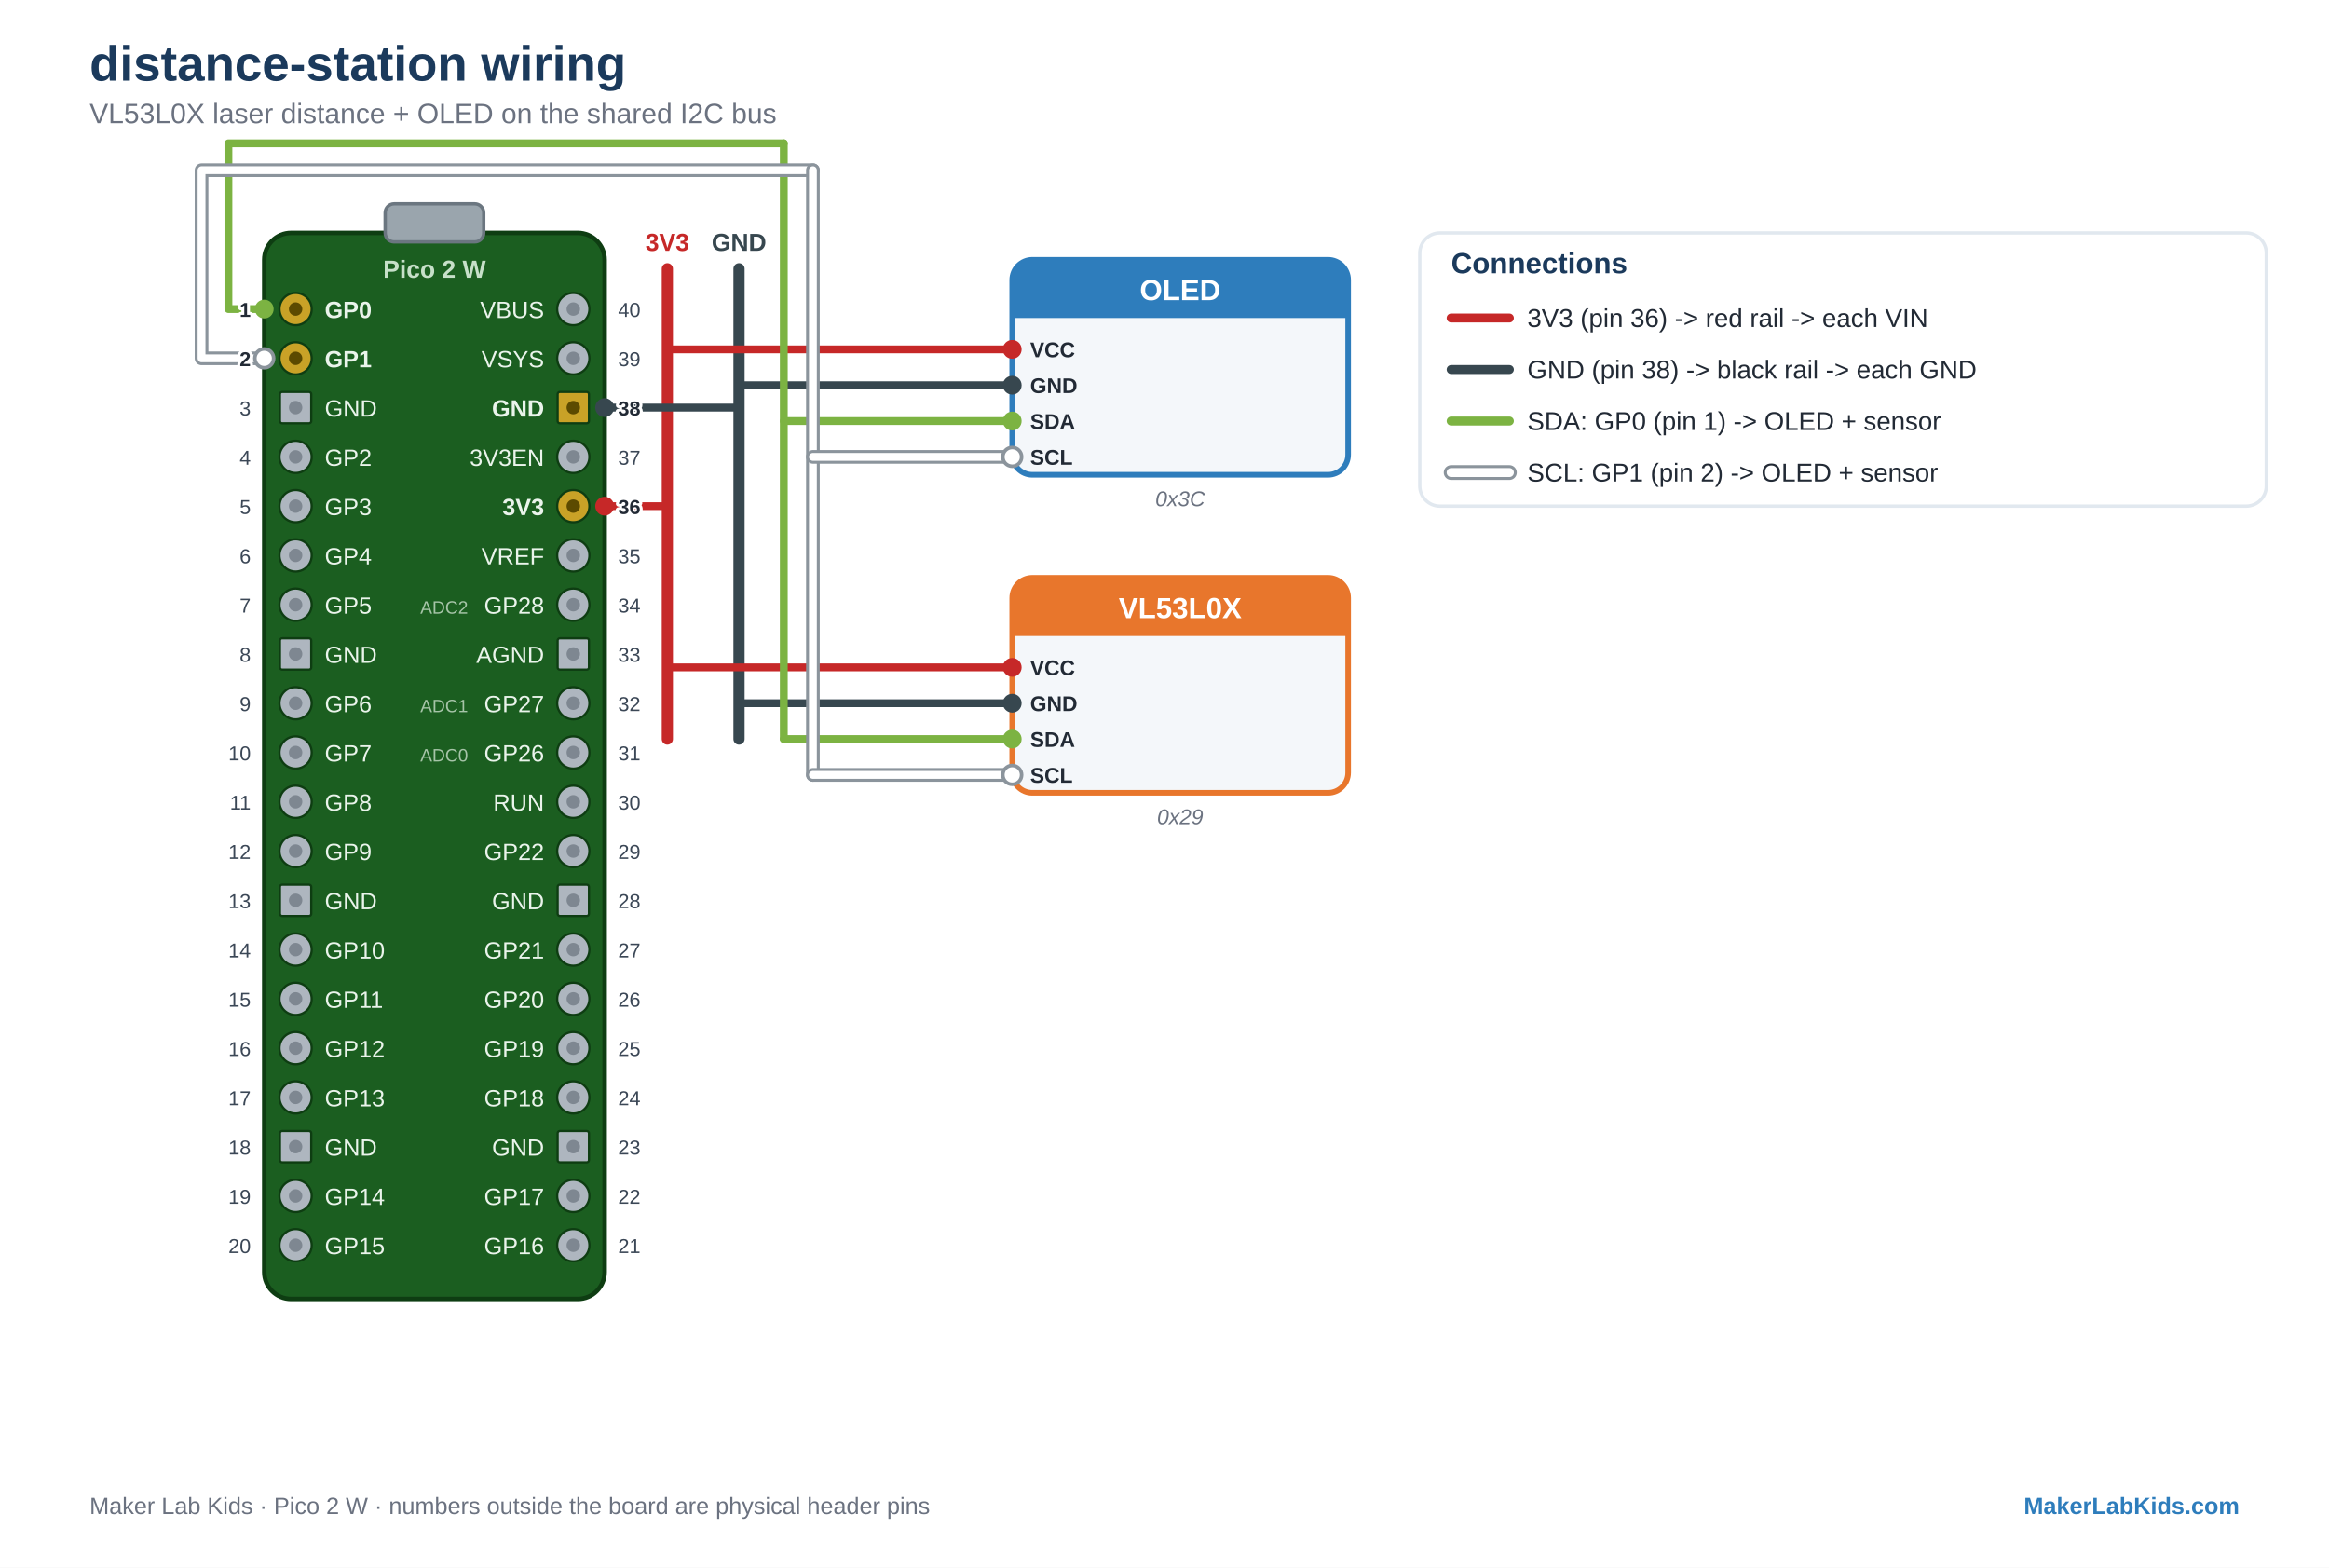
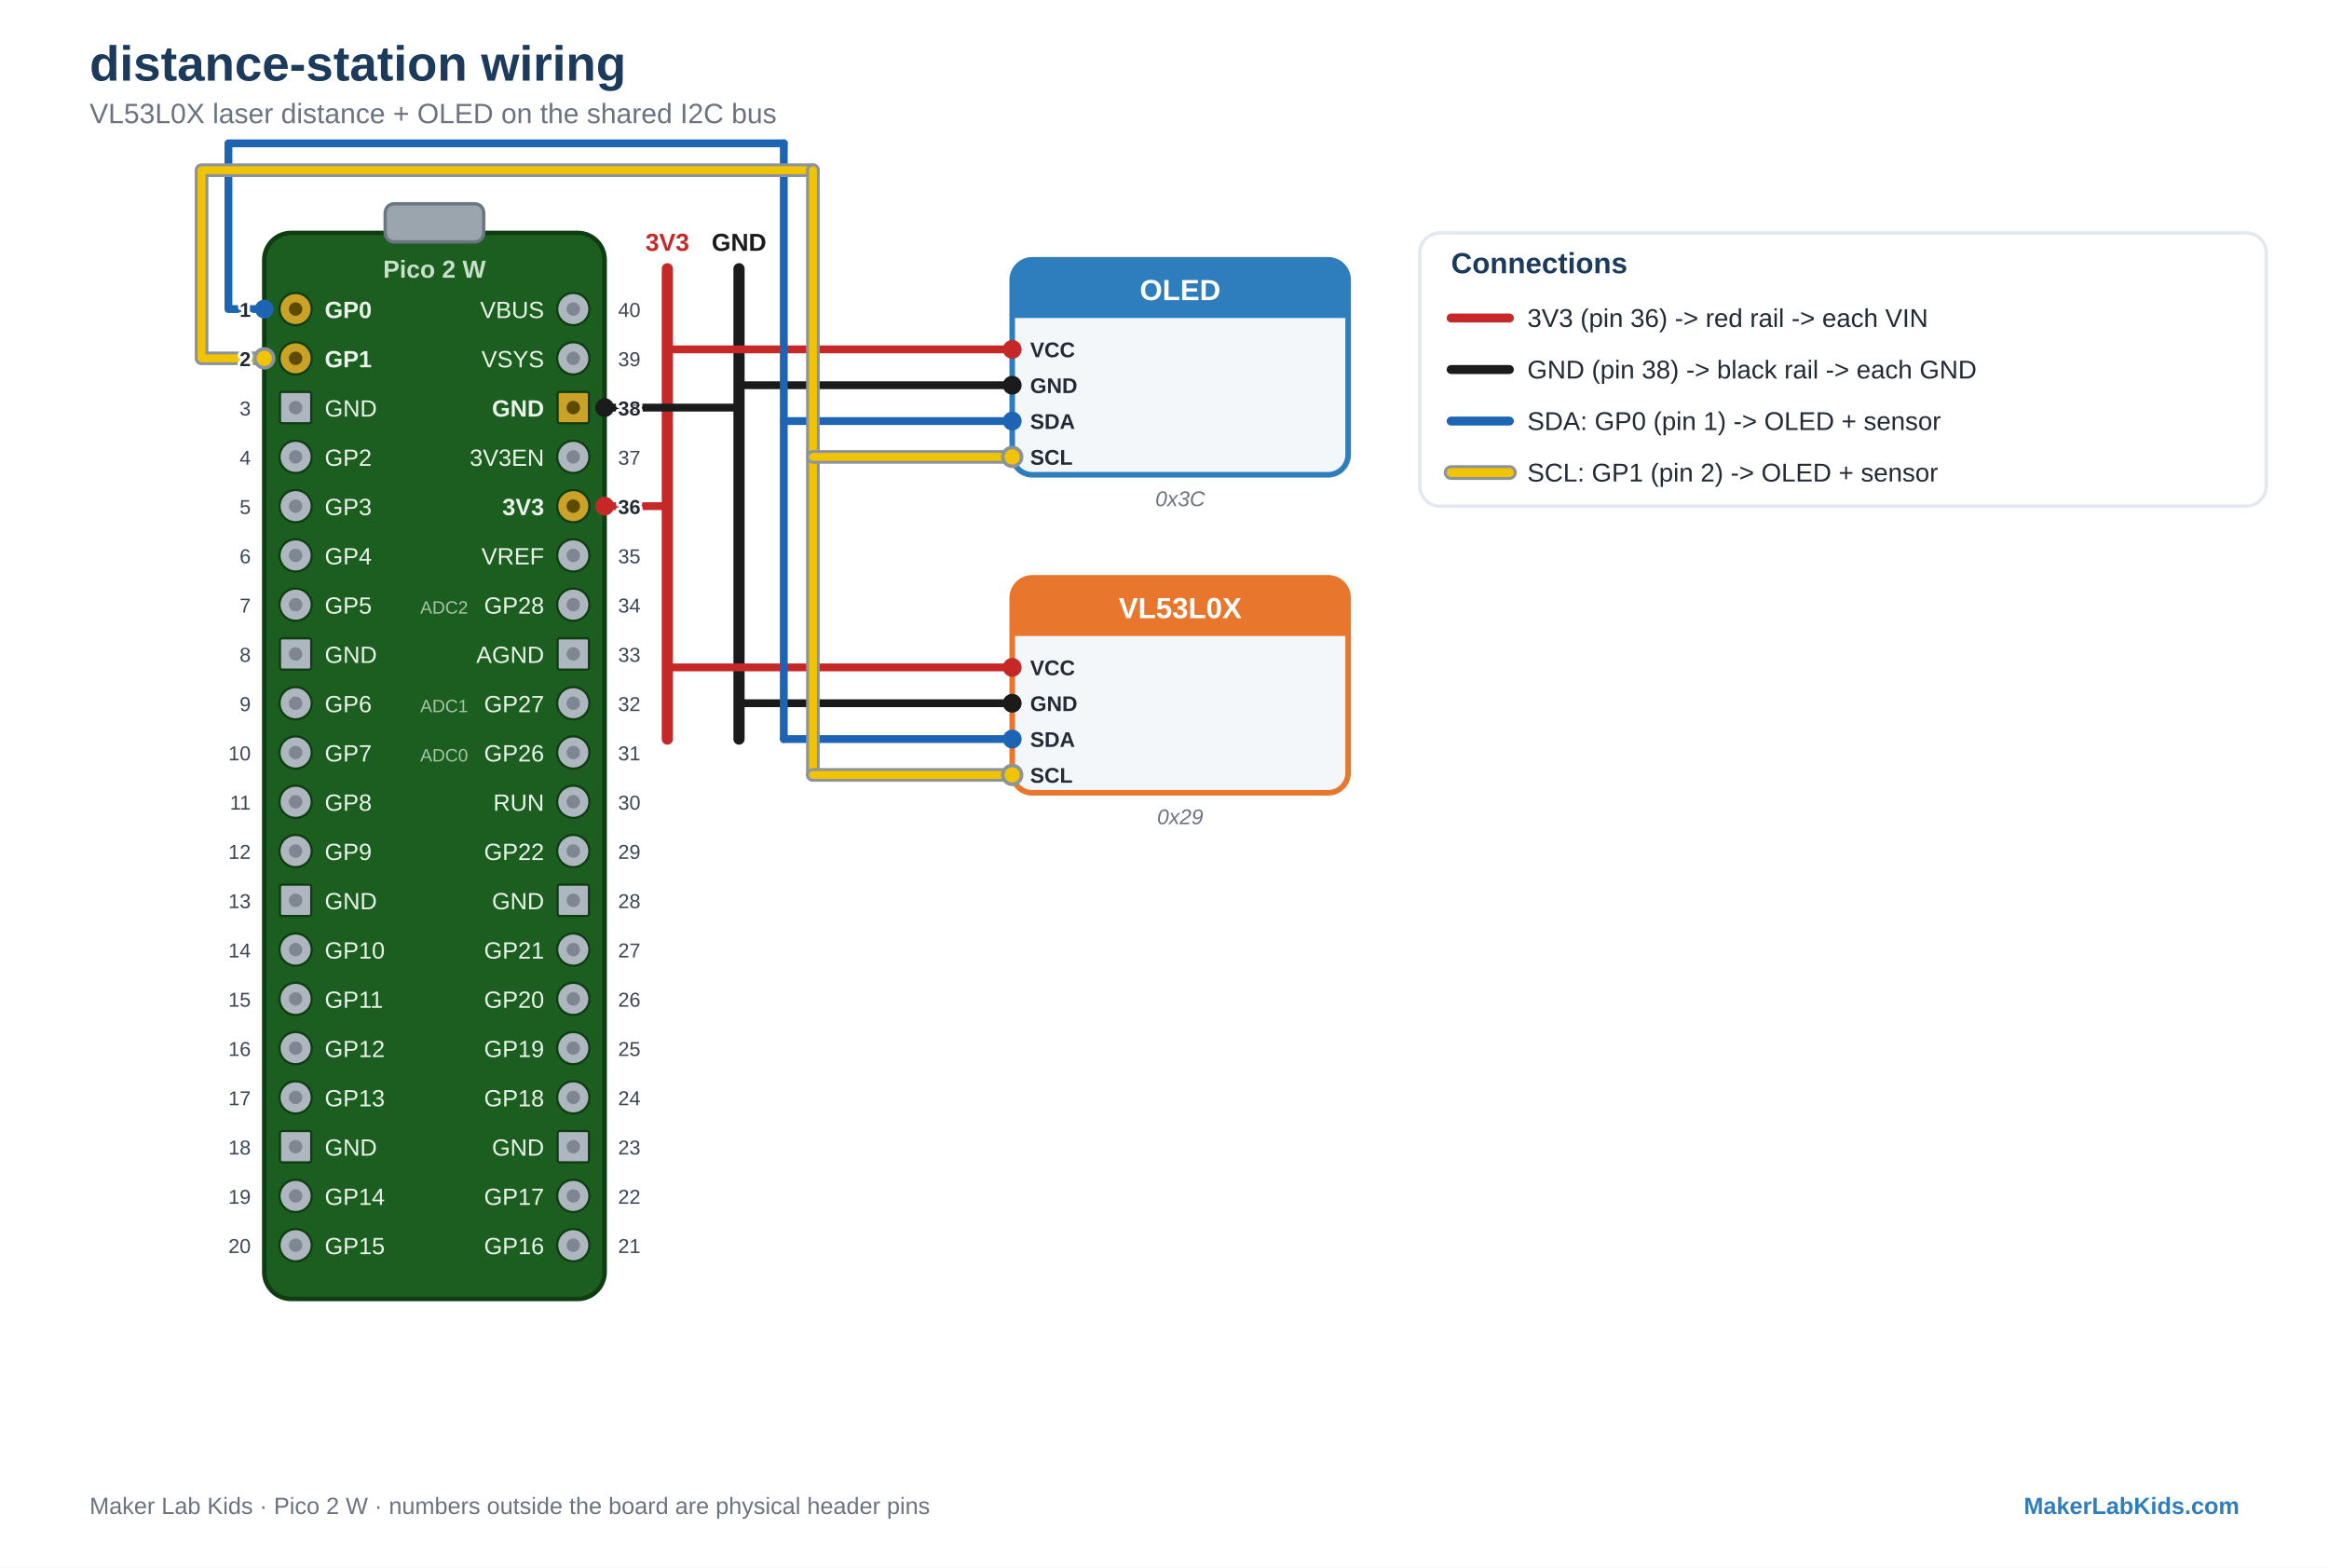
<svg xmlns="http://www.w3.org/2000/svg" viewBox="0 0 1040 700" font-family="Arial, Helvetica, sans-serif">
  <rect width="1040" height="700" fill="#FFFFFF" />
  <text x="40" y="36" font-family="Arial, Helvetica, sans-serif" font-size="22" fill="#1B3A5C" text-anchor="start" font-weight="bold">distance-station wiring</text>
  <text x="40" y="55" font-family="Arial, Helvetica, sans-serif" font-size="12.5" fill="#6B7280" text-anchor="start">VL53L0X laser distance + OLED on the shared I2C bus</text>
  <rect x="118" y="104" width="152" height="476" rx="12" fill="#1B5E20" stroke="#0E3D12" stroke-width="2" />
  <rect x="172" y="91" width="44" height="17" rx="4" fill="#9AA5AD" stroke="#6B7680" stroke-width="1.5" />
  <text x="194" y="124" font-family="Arial, Helvetica, sans-serif" font-size="11" fill="#C7E0C9" text-anchor="middle" font-weight="bold">Pico 2 W</text>
  <circle cx="132" cy="138" r="7.2" fill="#C9A227" stroke="#0E3D12" stroke-width="1" />
  <circle cx="132" cy="138" r="3" fill="#5C4A00" />
  <text x="145" y="142" font-family="Arial, Helvetica, sans-serif" font-size="10.5" fill="#EAF4EB" text-anchor="start" font-weight="bold">GP0</text>
  <circle cx="132" cy="160" r="7.2" fill="#C9A227" stroke="#0E3D12" stroke-width="1" />
  <circle cx="132" cy="160" r="3" fill="#5C4A00" />
  <text x="145" y="164" font-family="Arial, Helvetica, sans-serif" font-size="10.5" fill="#EAF4EB" text-anchor="start" font-weight="bold">GP1</text>
  <rect x="125" y="175" width="14" height="14" rx="1" fill="#AEB6BF" stroke="#0E3D12" stroke-width="1" />
  <circle cx="132" cy="182" r="3" fill="#7E8791" />
  <text x="145" y="186" font-family="Arial, Helvetica, sans-serif" font-size="10.5" fill="#EAF4EB" text-anchor="start">GND</text>
  <circle cx="132" cy="204" r="7.2" fill="#AEB6BF" stroke="#0E3D12" stroke-width="1" />
  <circle cx="132" cy="204" r="3" fill="#7E8791" />
  <text x="145" y="208" font-family="Arial, Helvetica, sans-serif" font-size="10.5" fill="#EAF4EB" text-anchor="start">GP2</text>
  <circle cx="132" cy="226" r="7.2" fill="#AEB6BF" stroke="#0E3D12" stroke-width="1" />
  <circle cx="132" cy="226" r="3" fill="#7E8791" />
  <text x="145" y="230" font-family="Arial, Helvetica, sans-serif" font-size="10.5" fill="#EAF4EB" text-anchor="start">GP3</text>
  <circle cx="132" cy="248" r="7.2" fill="#AEB6BF" stroke="#0E3D12" stroke-width="1" />
  <circle cx="132" cy="248" r="3" fill="#7E8791" />
  <text x="145" y="252" font-family="Arial, Helvetica, sans-serif" font-size="10.5" fill="#EAF4EB" text-anchor="start">GP4</text>
  <circle cx="132" cy="270" r="7.2" fill="#AEB6BF" stroke="#0E3D12" stroke-width="1" />
  <circle cx="132" cy="270" r="3" fill="#7E8791" />
  <text x="145" y="274" font-family="Arial, Helvetica, sans-serif" font-size="10.5" fill="#EAF4EB" text-anchor="start">GP5</text>
  <rect x="125" y="285" width="14" height="14" rx="1" fill="#AEB6BF" stroke="#0E3D12" stroke-width="1" />
  <circle cx="132" cy="292" r="3" fill="#7E8791" />
  <text x="145" y="296" font-family="Arial, Helvetica, sans-serif" font-size="10.5" fill="#EAF4EB" text-anchor="start">GND</text>
  <circle cx="132" cy="314" r="7.2" fill="#AEB6BF" stroke="#0E3D12" stroke-width="1" />
  <circle cx="132" cy="314" r="3" fill="#7E8791" />
  <text x="145" y="318" font-family="Arial, Helvetica, sans-serif" font-size="10.5" fill="#EAF4EB" text-anchor="start">GP6</text>
  <circle cx="132" cy="336" r="7.2" fill="#AEB6BF" stroke="#0E3D12" stroke-width="1" />
  <circle cx="132" cy="336" r="3" fill="#7E8791" />
  <text x="145" y="340" font-family="Arial, Helvetica, sans-serif" font-size="10.5" fill="#EAF4EB" text-anchor="start">GP7</text>
  <circle cx="132" cy="358" r="7.2" fill="#AEB6BF" stroke="#0E3D12" stroke-width="1" />
  <circle cx="132" cy="358" r="3" fill="#7E8791" />
  <text x="145" y="362" font-family="Arial, Helvetica, sans-serif" font-size="10.5" fill="#EAF4EB" text-anchor="start">GP8</text>
  <circle cx="132" cy="380" r="7.2" fill="#AEB6BF" stroke="#0E3D12" stroke-width="1" />
  <circle cx="132" cy="380" r="3" fill="#7E8791" />
  <text x="145" y="384" font-family="Arial, Helvetica, sans-serif" font-size="10.5" fill="#EAF4EB" text-anchor="start">GP9</text>
  <rect x="125" y="395" width="14" height="14" rx="1" fill="#AEB6BF" stroke="#0E3D12" stroke-width="1" />
  <circle cx="132" cy="402" r="3" fill="#7E8791" />
  <text x="145" y="406" font-family="Arial, Helvetica, sans-serif" font-size="10.5" fill="#EAF4EB" text-anchor="start">GND</text>
  <circle cx="132" cy="424" r="7.2" fill="#AEB6BF" stroke="#0E3D12" stroke-width="1" />
  <circle cx="132" cy="424" r="3" fill="#7E8791" />
  <text x="145" y="428" font-family="Arial, Helvetica, sans-serif" font-size="10.5" fill="#EAF4EB" text-anchor="start">GP10</text>
  <circle cx="132" cy="446" r="7.2" fill="#AEB6BF" stroke="#0E3D12" stroke-width="1" />
  <circle cx="132" cy="446" r="3" fill="#7E8791" />
  <text x="145" y="450" font-family="Arial, Helvetica, sans-serif" font-size="10.5" fill="#EAF4EB" text-anchor="start">GP11</text>
  <circle cx="132" cy="468" r="7.2" fill="#AEB6BF" stroke="#0E3D12" stroke-width="1" />
  <circle cx="132" cy="468" r="3" fill="#7E8791" />
  <text x="145" y="472" font-family="Arial, Helvetica, sans-serif" font-size="10.5" fill="#EAF4EB" text-anchor="start">GP12</text>
  <circle cx="132" cy="490" r="7.2" fill="#AEB6BF" stroke="#0E3D12" stroke-width="1" />
  <circle cx="132" cy="490" r="3" fill="#7E8791" />
  <text x="145" y="494" font-family="Arial, Helvetica, sans-serif" font-size="10.5" fill="#EAF4EB" text-anchor="start">GP13</text>
  <rect x="125" y="505" width="14" height="14" rx="1" fill="#AEB6BF" stroke="#0E3D12" stroke-width="1" />
  <circle cx="132" cy="512" r="3" fill="#7E8791" />
  <text x="145" y="516" font-family="Arial, Helvetica, sans-serif" font-size="10.5" fill="#EAF4EB" text-anchor="start">GND</text>
  <circle cx="132" cy="534" r="7.2" fill="#AEB6BF" stroke="#0E3D12" stroke-width="1" />
  <circle cx="132" cy="534" r="3" fill="#7E8791" />
  <text x="145" y="538" font-family="Arial, Helvetica, sans-serif" font-size="10.5" fill="#EAF4EB" text-anchor="start">GP14</text>
  <circle cx="132" cy="556" r="7.2" fill="#AEB6BF" stroke="#0E3D12" stroke-width="1" />
  <circle cx="132" cy="556" r="3" fill="#7E8791" />
  <text x="145" y="560" font-family="Arial, Helvetica, sans-serif" font-size="10.5" fill="#EAF4EB" text-anchor="start">GP15</text>
  <circle cx="256" cy="556" r="7.2" fill="#AEB6BF" stroke="#0E3D12" stroke-width="1" />
  <circle cx="256" cy="556" r="3" fill="#7E8791" />
  <text x="243" y="560" font-family="Arial, Helvetica, sans-serif" font-size="10.5" fill="#EAF4EB" text-anchor="end">GP16</text>
  <circle cx="256" cy="534" r="7.2" fill="#AEB6BF" stroke="#0E3D12" stroke-width="1" />
  <circle cx="256" cy="534" r="3" fill="#7E8791" />
  <text x="243" y="538" font-family="Arial, Helvetica, sans-serif" font-size="10.5" fill="#EAF4EB" text-anchor="end">GP17</text>
  <rect x="249" y="505" width="14" height="14" rx="1" fill="#AEB6BF" stroke="#0E3D12" stroke-width="1" />
  <circle cx="256" cy="512" r="3" fill="#7E8791" />
  <text x="243" y="516" font-family="Arial, Helvetica, sans-serif" font-size="10.5" fill="#EAF4EB" text-anchor="end">GND</text>
  <circle cx="256" cy="490" r="7.2" fill="#AEB6BF" stroke="#0E3D12" stroke-width="1" />
  <circle cx="256" cy="490" r="3" fill="#7E8791" />
  <text x="243" y="494" font-family="Arial, Helvetica, sans-serif" font-size="10.5" fill="#EAF4EB" text-anchor="end">GP18</text>
  <circle cx="256" cy="468" r="7.2" fill="#AEB6BF" stroke="#0E3D12" stroke-width="1" />
  <circle cx="256" cy="468" r="3" fill="#7E8791" />
  <text x="243" y="472" font-family="Arial, Helvetica, sans-serif" font-size="10.5" fill="#EAF4EB" text-anchor="end">GP19</text>
  <circle cx="256" cy="446" r="7.2" fill="#AEB6BF" stroke="#0E3D12" stroke-width="1" />
  <circle cx="256" cy="446" r="3" fill="#7E8791" />
  <text x="243" y="450" font-family="Arial, Helvetica, sans-serif" font-size="10.5" fill="#EAF4EB" text-anchor="end">GP20</text>
  <circle cx="256" cy="424" r="7.2" fill="#AEB6BF" stroke="#0E3D12" stroke-width="1" />
  <circle cx="256" cy="424" r="3" fill="#7E8791" />
  <text x="243" y="428" font-family="Arial, Helvetica, sans-serif" font-size="10.5" fill="#EAF4EB" text-anchor="end">GP21</text>
  <rect x="249" y="395" width="14" height="14" rx="1" fill="#AEB6BF" stroke="#0E3D12" stroke-width="1" />
  <circle cx="256" cy="402" r="3" fill="#7E8791" />
  <text x="243" y="406" font-family="Arial, Helvetica, sans-serif" font-size="10.5" fill="#EAF4EB" text-anchor="end">GND</text>
  <circle cx="256" cy="380" r="7.2" fill="#AEB6BF" stroke="#0E3D12" stroke-width="1" />
  <circle cx="256" cy="380" r="3" fill="#7E8791" />
  <text x="243" y="384" font-family="Arial, Helvetica, sans-serif" font-size="10.5" fill="#EAF4EB" text-anchor="end">GP22</text>
  <circle cx="256" cy="358" r="7.2" fill="#AEB6BF" stroke="#0E3D12" stroke-width="1" />
  <circle cx="256" cy="358" r="3" fill="#7E8791" />
  <text x="243" y="362" font-family="Arial, Helvetica, sans-serif" font-size="10.5" fill="#EAF4EB" text-anchor="end">RUN</text>
  <circle cx="256" cy="336" r="7.2" fill="#AEB6BF" stroke="#0E3D12" stroke-width="1" />
  <circle cx="256" cy="336" r="3" fill="#7E8791" />
  <text x="243" y="340" font-family="Arial, Helvetica, sans-serif" font-size="10.5" fill="#EAF4EB" text-anchor="end">GP26</text>
  <text x="209" y="340" font-family="Arial, Helvetica, sans-serif" font-size="8" fill="#A6C4A8" text-anchor="end">ADC0</text>
  <circle cx="256" cy="314" r="7.2" fill="#AEB6BF" stroke="#0E3D12" stroke-width="1" />
  <circle cx="256" cy="314" r="3" fill="#7E8791" />
  <text x="243" y="318" font-family="Arial, Helvetica, sans-serif" font-size="10.5" fill="#EAF4EB" text-anchor="end">GP27</text>
  <text x="209" y="318" font-family="Arial, Helvetica, sans-serif" font-size="8" fill="#A6C4A8" text-anchor="end">ADC1</text>
  <rect x="249" y="285" width="14" height="14" rx="1" fill="#AEB6BF" stroke="#0E3D12" stroke-width="1" />
  <circle cx="256" cy="292" r="3" fill="#7E8791" />
  <text x="243" y="296" font-family="Arial, Helvetica, sans-serif" font-size="10.5" fill="#EAF4EB" text-anchor="end">AGND</text>
  <circle cx="256" cy="270" r="7.2" fill="#AEB6BF" stroke="#0E3D12" stroke-width="1" />
  <circle cx="256" cy="270" r="3" fill="#7E8791" />
  <text x="243" y="274" font-family="Arial, Helvetica, sans-serif" font-size="10.5" fill="#EAF4EB" text-anchor="end">GP28</text>
  <text x="209" y="274" font-family="Arial, Helvetica, sans-serif" font-size="8" fill="#A6C4A8" text-anchor="end">ADC2</text>
  <circle cx="256" cy="248" r="7.2" fill="#AEB6BF" stroke="#0E3D12" stroke-width="1" />
  <circle cx="256" cy="248" r="3" fill="#7E8791" />
  <text x="243" y="252" font-family="Arial, Helvetica, sans-serif" font-size="10.5" fill="#EAF4EB" text-anchor="end">VREF</text>
  <circle cx="256" cy="226" r="7.2" fill="#C9A227" stroke="#0E3D12" stroke-width="1" />
  <circle cx="256" cy="226" r="3" fill="#5C4A00" />
  <text x="243" y="230" font-family="Arial, Helvetica, sans-serif" font-size="10.5" fill="#EAF4EB" text-anchor="end" font-weight="bold">3V3</text>
  <circle cx="256" cy="204" r="7.2" fill="#AEB6BF" stroke="#0E3D12" stroke-width="1" />
  <circle cx="256" cy="204" r="3" fill="#7E8791" />
  <text x="243" y="208" font-family="Arial, Helvetica, sans-serif" font-size="10.5" fill="#EAF4EB" text-anchor="end">3V3EN</text>
  <rect x="249" y="175" width="14" height="14" rx="1" fill="#C9A227" stroke="#0E3D12" stroke-width="1" />
  <circle cx="256" cy="182" r="3" fill="#5C4A00" />
  <text x="243" y="186" font-family="Arial, Helvetica, sans-serif" font-size="10.5" fill="#EAF4EB" text-anchor="end" font-weight="bold">GND</text>
  <circle cx="256" cy="160" r="7.2" fill="#AEB6BF" stroke="#0E3D12" stroke-width="1" />
  <circle cx="256" cy="160" r="3" fill="#7E8791" />
  <text x="243" y="164" font-family="Arial, Helvetica, sans-serif" font-size="10.5" fill="#EAF4EB" text-anchor="end">VSYS</text>
  <circle cx="256" cy="138" r="7.2" fill="#AEB6BF" stroke="#0E3D12" stroke-width="1" />
  <circle cx="256" cy="138" r="3" fill="#7E8791" />
  <text x="243" y="142" font-family="Arial, Helvetica, sans-serif" font-size="10.5" fill="#EAF4EB" text-anchor="end">VBUS</text>
  <path d="M298 120 L298 330" fill="none" stroke="#C62828" stroke-width="5" stroke-linejoin="round" stroke-linecap="round" />
-   <path d="M330 120 L330 330" fill="none" stroke="#37474F" stroke-width="5" stroke-linejoin="round" stroke-linecap="round" />
+   <path d="M330 120 L330 330" fill="none" stroke="#1B1B1B" stroke-width="5" stroke-linejoin="round" stroke-linecap="round" />
  <text x="298" y="112" font-family="Arial, Helvetica, sans-serif" font-size="11" fill="#C62828" text-anchor="middle" font-weight="bold">3V3</text>
-   <text x="330" y="112" font-family="Arial, Helvetica, sans-serif" font-size="11" fill="#37474F" text-anchor="middle" font-weight="bold">GND</text>
+   <text x="330" y="112" font-family="Arial, Helvetica, sans-serif" font-size="11" fill="#1B1B1B" text-anchor="middle" font-weight="bold">GND</text>
  <path d="M270 226 L298 226" fill="none" stroke="#C62828" stroke-width="3.5" stroke-linejoin="round" stroke-linecap="round" />
  <circle cx="270" cy="226" r="4.2" fill="#C62828" />
-   <path d="M270 182 L330 182" fill="none" stroke="#37474F" stroke-width="3.5" stroke-linejoin="round" stroke-linecap="round" />
-   <circle cx="270" cy="182" r="4.2" fill="#37474F" />
+   <path d="M270 182 L330 182" fill="none" stroke="#1B1B1B" stroke-width="3.5" stroke-linejoin="round" stroke-linecap="round" />
+   <circle cx="270" cy="182" r="4.2" fill="#1B1B1B" />
  <rect x="452" y="116" width="150" height="96" rx="9" fill="#F4F7FA" stroke="#2E7DBC" stroke-width="2.5" />
  <path d="M452 125 q0 -9 9 -9 h132 q9 0 9 9 v17 h-150 z" fill="#2E7DBC" />
  <text x="527" y="134" font-family="Arial, Helvetica, sans-serif" font-size="13" fill="#FFFFFF" text-anchor="middle" font-weight="bold">OLED</text>
  <text x="527" y="226" font-family="Arial, Helvetica, sans-serif" font-size="9.5" fill="#6B7280" text-anchor="middle" font-style="italic">0x3C</text>
  <text x="460" y="159.5" font-family="Arial, Helvetica, sans-serif" font-size="9.5" fill="#222A35" text-anchor="start" font-weight="bold">VCC</text>
  <text x="460" y="175.5" font-family="Arial, Helvetica, sans-serif" font-size="9.5" fill="#222A35" text-anchor="start" font-weight="bold">GND</text>
  <text x="460" y="191.5" font-family="Arial, Helvetica, sans-serif" font-size="9.5" fill="#222A35" text-anchor="start" font-weight="bold">SDA</text>
  <text x="460" y="207.5" font-family="Arial, Helvetica, sans-serif" font-size="9.5" fill="#222A35" text-anchor="start" font-weight="bold">SCL</text>
  <rect x="452" y="258" width="150" height="96" rx="9" fill="#F4F7FA" stroke="#E8762C" stroke-width="2.5" />
  <path d="M452 267 q0 -9 9 -9 h132 q9 0 9 9 v17 h-150 z" fill="#E8762C" />
  <text x="527" y="276" font-family="Arial, Helvetica, sans-serif" font-size="13" fill="#FFFFFF" text-anchor="middle" font-weight="bold">VL53L0X</text>
  <text x="527" y="368" font-family="Arial, Helvetica, sans-serif" font-size="9.5" fill="#6B7280" text-anchor="middle" font-style="italic">0x29</text>
  <text x="460" y="301.5" font-family="Arial, Helvetica, sans-serif" font-size="9.5" fill="#222A35" text-anchor="start" font-weight="bold">VCC</text>
  <text x="460" y="317.5" font-family="Arial, Helvetica, sans-serif" font-size="9.5" fill="#222A35" text-anchor="start" font-weight="bold">GND</text>
  <text x="460" y="333.5" font-family="Arial, Helvetica, sans-serif" font-size="9.5" fill="#222A35" text-anchor="start" font-weight="bold">SDA</text>
  <text x="460" y="349.5" font-family="Arial, Helvetica, sans-serif" font-size="9.5" fill="#222A35" text-anchor="start" font-weight="bold">SCL</text>
  <path d="M298 156 L452 156" fill="none" stroke="#C62828" stroke-width="3.5" stroke-linejoin="round" stroke-linecap="round" />
  <circle cx="452" cy="156" r="4.2" fill="#C62828" />
-   <path d="M330 172 L452 172" fill="none" stroke="#37474F" stroke-width="3.5" stroke-linejoin="round" stroke-linecap="round" />
-   <circle cx="452" cy="172" r="4.2" fill="#37474F" />
+   <path d="M330 172 L452 172" fill="none" stroke="#1B1B1B" stroke-width="3.5" stroke-linejoin="round" stroke-linecap="round" />
+   <circle cx="452" cy="172" r="4.2" fill="#1B1B1B" />
  <path d="M298 298 L452 298" fill="none" stroke="#C62828" stroke-width="3.5" stroke-linejoin="round" stroke-linecap="round" />
  <circle cx="452" cy="298" r="4.2" fill="#C62828" />
-   <path d="M330 314 L452 314" fill="none" stroke="#37474F" stroke-width="3.5" stroke-linejoin="round" stroke-linecap="round" />
-   <circle cx="452" cy="314" r="4.2" fill="#37474F" />
-   <path d="M118 138 L102 138 L102 64 L350 64" fill="none" stroke="#7CB342" stroke-width="3.5" stroke-linejoin="round" stroke-linecap="round" />
-   <circle cx="118" cy="138" r="4.2" fill="#7CB342" />
-   <path d="M350 64 L350 330" fill="none" stroke="#7CB342" stroke-width="3.5" stroke-linejoin="round" stroke-linecap="round" />
-   <path d="M350 188 L452 188" fill="none" stroke="#7CB342" stroke-width="3.5" stroke-linejoin="round" stroke-linecap="round" />
-   <circle cx="452" cy="188" r="4.2" fill="#7CB342" />
-   <path d="M350 330 L452 330" fill="none" stroke="#7CB342" stroke-width="3.5" stroke-linejoin="round" stroke-linecap="round" />
-   <circle cx="452" cy="330" r="4.2" fill="#7CB342" />
+   <path d="M330 314 L452 314" fill="none" stroke="#1B1B1B" stroke-width="3.5" stroke-linejoin="round" stroke-linecap="round" />
+   <circle cx="452" cy="314" r="4.2" fill="#1B1B1B" />
+   <path d="M118 138 L102 138 L102 64 L350 64" fill="none" stroke="#1E64B4" stroke-width="3.5" stroke-linejoin="round" stroke-linecap="round" />
+   <circle cx="118" cy="138" r="4.2" fill="#1E64B4" />
+   <path d="M350 64 L350 330" fill="none" stroke="#1E64B4" stroke-width="3.5" stroke-linejoin="round" stroke-linecap="round" />
+   <path d="M350 188 L452 188" fill="none" stroke="#1E64B4" stroke-width="3.5" stroke-linejoin="round" stroke-linecap="round" />
+   <circle cx="452" cy="188" r="4.2" fill="#1E64B4" />
+   <path d="M350 330 L452 330" fill="none" stroke="#1E64B4" stroke-width="3.5" stroke-linejoin="round" stroke-linecap="round" />
+   <circle cx="452" cy="330" r="4.2" fill="#1E64B4" />
  <path d="M118 160 L90 160 L90 76 L363 76" fill="none" stroke="#8B949C" stroke-width="6.1" stroke-linejoin="round" stroke-linecap="round" />
-   <path d="M118 160 L90 160 L90 76 L363 76" fill="none" stroke="#FFFFFF" stroke-width="3.5" stroke-linejoin="round" stroke-linecap="round" />
-   <circle cx="118" cy="160" r="4.2" fill="#FFFFFF" stroke="#8B949C" stroke-width="1.6" />
+   <path d="M118 160 L90 160 L90 76 L363 76" fill="none" stroke="#F2C400" stroke-width="3.5" stroke-linejoin="round" stroke-linecap="round" />
+   <circle cx="118" cy="160" r="4.2" fill="#F2C400" stroke="#8B949C" stroke-width="1.6" />
  <path d="M363 76 L363 346" fill="none" stroke="#8B949C" stroke-width="6.1" stroke-linejoin="round" stroke-linecap="round" />
-   <path d="M363 76 L363 346" fill="none" stroke="#FFFFFF" stroke-width="3.5" stroke-linejoin="round" stroke-linecap="round" />
+   <path d="M363 76 L363 346" fill="none" stroke="#F2C400" stroke-width="3.5" stroke-linejoin="round" stroke-linecap="round" />
  <path d="M363 204 L452 204" fill="none" stroke="#8B949C" stroke-width="6.1" stroke-linejoin="round" stroke-linecap="round" />
-   <path d="M363 204 L452 204" fill="none" stroke="#FFFFFF" stroke-width="3.5" stroke-linejoin="round" stroke-linecap="round" />
-   <circle cx="452" cy="204" r="4.2" fill="#FFFFFF" stroke="#8B949C" stroke-width="1.6" />
+   <path d="M363 204 L452 204" fill="none" stroke="#F2C400" stroke-width="3.5" stroke-linejoin="round" stroke-linecap="round" />
+   <circle cx="452" cy="204" r="4.2" fill="#F2C400" stroke="#8B949C" stroke-width="1.6" />
  <path d="M363 346 L452 346" fill="none" stroke="#8B949C" stroke-width="6.1" stroke-linejoin="round" stroke-linecap="round" />
-   <path d="M363 346 L452 346" fill="none" stroke="#FFFFFF" stroke-width="3.5" stroke-linejoin="round" stroke-linecap="round" />
-   <circle cx="452" cy="346" r="4.2" fill="#FFFFFF" stroke="#8B949C" stroke-width="1.6" />
+   <path d="M363 346 L452 346" fill="none" stroke="#F2C400" stroke-width="3.5" stroke-linejoin="round" stroke-linecap="round" />
+   <circle cx="452" cy="346" r="4.2" fill="#F2C400" stroke="#8B949C" stroke-width="1.6" />
  <text x="112" y="141.5" font-family="Arial, Helvetica, sans-serif" font-size="9" fill="#222A35" text-anchor="end" font-weight="bold" stroke="#FFFFFF" stroke-width="2.6" paint-order="stroke" stroke-linejoin="round">1</text>
  <text x="112" y="163.5" font-family="Arial, Helvetica, sans-serif" font-size="9" fill="#222A35" text-anchor="end" font-weight="bold" stroke="#FFFFFF" stroke-width="2.6" paint-order="stroke" stroke-linejoin="round">2</text>
  <text x="112" y="185.5" font-family="Arial, Helvetica, sans-serif" font-size="9" fill="#3B4756" text-anchor="end" stroke="#FFFFFF" stroke-width="2.6" paint-order="stroke" stroke-linejoin="round">3</text>
  <text x="112" y="207.5" font-family="Arial, Helvetica, sans-serif" font-size="9" fill="#3B4756" text-anchor="end" stroke="#FFFFFF" stroke-width="2.6" paint-order="stroke" stroke-linejoin="round">4</text>
  <text x="112" y="229.5" font-family="Arial, Helvetica, sans-serif" font-size="9" fill="#3B4756" text-anchor="end" stroke="#FFFFFF" stroke-width="2.6" paint-order="stroke" stroke-linejoin="round">5</text>
  <text x="112" y="251.5" font-family="Arial, Helvetica, sans-serif" font-size="9" fill="#3B4756" text-anchor="end" stroke="#FFFFFF" stroke-width="2.6" paint-order="stroke" stroke-linejoin="round">6</text>
  <text x="112" y="273.5" font-family="Arial, Helvetica, sans-serif" font-size="9" fill="#3B4756" text-anchor="end" stroke="#FFFFFF" stroke-width="2.6" paint-order="stroke" stroke-linejoin="round">7</text>
  <text x="112" y="295.5" font-family="Arial, Helvetica, sans-serif" font-size="9" fill="#3B4756" text-anchor="end" stroke="#FFFFFF" stroke-width="2.6" paint-order="stroke" stroke-linejoin="round">8</text>
  <text x="112" y="317.5" font-family="Arial, Helvetica, sans-serif" font-size="9" fill="#3B4756" text-anchor="end" stroke="#FFFFFF" stroke-width="2.6" paint-order="stroke" stroke-linejoin="round">9</text>
  <text x="112" y="339.5" font-family="Arial, Helvetica, sans-serif" font-size="9" fill="#3B4756" text-anchor="end" stroke="#FFFFFF" stroke-width="2.6" paint-order="stroke" stroke-linejoin="round">10</text>
  <text x="112" y="361.5" font-family="Arial, Helvetica, sans-serif" font-size="9" fill="#3B4756" text-anchor="end" stroke="#FFFFFF" stroke-width="2.6" paint-order="stroke" stroke-linejoin="round">11</text>
  <text x="112" y="383.5" font-family="Arial, Helvetica, sans-serif" font-size="9" fill="#3B4756" text-anchor="end" stroke="#FFFFFF" stroke-width="2.6" paint-order="stroke" stroke-linejoin="round">12</text>
  <text x="112" y="405.5" font-family="Arial, Helvetica, sans-serif" font-size="9" fill="#3B4756" text-anchor="end" stroke="#FFFFFF" stroke-width="2.6" paint-order="stroke" stroke-linejoin="round">13</text>
  <text x="112" y="427.5" font-family="Arial, Helvetica, sans-serif" font-size="9" fill="#3B4756" text-anchor="end" stroke="#FFFFFF" stroke-width="2.6" paint-order="stroke" stroke-linejoin="round">14</text>
  <text x="112" y="449.5" font-family="Arial, Helvetica, sans-serif" font-size="9" fill="#3B4756" text-anchor="end" stroke="#FFFFFF" stroke-width="2.6" paint-order="stroke" stroke-linejoin="round">15</text>
  <text x="112" y="471.5" font-family="Arial, Helvetica, sans-serif" font-size="9" fill="#3B4756" text-anchor="end" stroke="#FFFFFF" stroke-width="2.6" paint-order="stroke" stroke-linejoin="round">16</text>
  <text x="112" y="493.5" font-family="Arial, Helvetica, sans-serif" font-size="9" fill="#3B4756" text-anchor="end" stroke="#FFFFFF" stroke-width="2.6" paint-order="stroke" stroke-linejoin="round">17</text>
  <text x="112" y="515.5" font-family="Arial, Helvetica, sans-serif" font-size="9" fill="#3B4756" text-anchor="end" stroke="#FFFFFF" stroke-width="2.6" paint-order="stroke" stroke-linejoin="round">18</text>
  <text x="112" y="537.5" font-family="Arial, Helvetica, sans-serif" font-size="9" fill="#3B4756" text-anchor="end" stroke="#FFFFFF" stroke-width="2.6" paint-order="stroke" stroke-linejoin="round">19</text>
  <text x="112" y="559.5" font-family="Arial, Helvetica, sans-serif" font-size="9" fill="#3B4756" text-anchor="end" stroke="#FFFFFF" stroke-width="2.6" paint-order="stroke" stroke-linejoin="round">20</text>
  <text x="276" y="559.5" font-family="Arial, Helvetica, sans-serif" font-size="9" fill="#3B4756" text-anchor="start" stroke="#FFFFFF" stroke-width="2.6" paint-order="stroke" stroke-linejoin="round">21</text>
  <text x="276" y="537.5" font-family="Arial, Helvetica, sans-serif" font-size="9" fill="#3B4756" text-anchor="start" stroke="#FFFFFF" stroke-width="2.6" paint-order="stroke" stroke-linejoin="round">22</text>
  <text x="276" y="515.5" font-family="Arial, Helvetica, sans-serif" font-size="9" fill="#3B4756" text-anchor="start" stroke="#FFFFFF" stroke-width="2.6" paint-order="stroke" stroke-linejoin="round">23</text>
  <text x="276" y="493.5" font-family="Arial, Helvetica, sans-serif" font-size="9" fill="#3B4756" text-anchor="start" stroke="#FFFFFF" stroke-width="2.6" paint-order="stroke" stroke-linejoin="round">24</text>
  <text x="276" y="471.5" font-family="Arial, Helvetica, sans-serif" font-size="9" fill="#3B4756" text-anchor="start" stroke="#FFFFFF" stroke-width="2.6" paint-order="stroke" stroke-linejoin="round">25</text>
  <text x="276" y="449.5" font-family="Arial, Helvetica, sans-serif" font-size="9" fill="#3B4756" text-anchor="start" stroke="#FFFFFF" stroke-width="2.6" paint-order="stroke" stroke-linejoin="round">26</text>
  <text x="276" y="427.5" font-family="Arial, Helvetica, sans-serif" font-size="9" fill="#3B4756" text-anchor="start" stroke="#FFFFFF" stroke-width="2.6" paint-order="stroke" stroke-linejoin="round">27</text>
  <text x="276" y="405.5" font-family="Arial, Helvetica, sans-serif" font-size="9" fill="#3B4756" text-anchor="start" stroke="#FFFFFF" stroke-width="2.6" paint-order="stroke" stroke-linejoin="round">28</text>
  <text x="276" y="383.5" font-family="Arial, Helvetica, sans-serif" font-size="9" fill="#3B4756" text-anchor="start" stroke="#FFFFFF" stroke-width="2.6" paint-order="stroke" stroke-linejoin="round">29</text>
  <text x="276" y="361.5" font-family="Arial, Helvetica, sans-serif" font-size="9" fill="#3B4756" text-anchor="start" stroke="#FFFFFF" stroke-width="2.6" paint-order="stroke" stroke-linejoin="round">30</text>
  <text x="276" y="339.5" font-family="Arial, Helvetica, sans-serif" font-size="9" fill="#3B4756" text-anchor="start" stroke="#FFFFFF" stroke-width="2.6" paint-order="stroke" stroke-linejoin="round">31</text>
  <text x="276" y="317.5" font-family="Arial, Helvetica, sans-serif" font-size="9" fill="#3B4756" text-anchor="start" stroke="#FFFFFF" stroke-width="2.6" paint-order="stroke" stroke-linejoin="round">32</text>
  <text x="276" y="295.5" font-family="Arial, Helvetica, sans-serif" font-size="9" fill="#3B4756" text-anchor="start" stroke="#FFFFFF" stroke-width="2.6" paint-order="stroke" stroke-linejoin="round">33</text>
  <text x="276" y="273.5" font-family="Arial, Helvetica, sans-serif" font-size="9" fill="#3B4756" text-anchor="start" stroke="#FFFFFF" stroke-width="2.6" paint-order="stroke" stroke-linejoin="round">34</text>
  <text x="276" y="251.5" font-family="Arial, Helvetica, sans-serif" font-size="9" fill="#3B4756" text-anchor="start" stroke="#FFFFFF" stroke-width="2.6" paint-order="stroke" stroke-linejoin="round">35</text>
  <text x="276" y="229.5" font-family="Arial, Helvetica, sans-serif" font-size="9" fill="#222A35" text-anchor="start" font-weight="bold" stroke="#FFFFFF" stroke-width="2.6" paint-order="stroke" stroke-linejoin="round">36</text>
  <text x="276" y="207.5" font-family="Arial, Helvetica, sans-serif" font-size="9" fill="#3B4756" text-anchor="start" stroke="#FFFFFF" stroke-width="2.6" paint-order="stroke" stroke-linejoin="round">37</text>
  <text x="276" y="185.5" font-family="Arial, Helvetica, sans-serif" font-size="9" fill="#222A35" text-anchor="start" font-weight="bold" stroke="#FFFFFF" stroke-width="2.6" paint-order="stroke" stroke-linejoin="round">38</text>
  <text x="276" y="163.5" font-family="Arial, Helvetica, sans-serif" font-size="9" fill="#3B4756" text-anchor="start" stroke="#FFFFFF" stroke-width="2.6" paint-order="stroke" stroke-linejoin="round">39</text>
  <text x="276" y="141.5" font-family="Arial, Helvetica, sans-serif" font-size="9" fill="#3B4756" text-anchor="start" stroke="#FFFFFF" stroke-width="2.6" paint-order="stroke" stroke-linejoin="round">40</text>
  <rect x="634" y="104" width="378" height="122" rx="9" fill="#FFFFFF" stroke="#E1E8EF" stroke-width="1.5" />
  <text x="648" y="122" font-family="Arial, Helvetica, sans-serif" font-size="13" fill="#1B3A5C" text-anchor="start" font-weight="bold">Connections</text>
  <line x1="648" y1="142" x2="674" y2="142" stroke="#C62828" stroke-width="4" stroke-linecap="round" />
  <text x="682" y="146" font-family="Arial, Helvetica, sans-serif" font-size="11.5" fill="#222A35" text-anchor="start">3V3 (pin 36) -&gt; red rail -&gt; each VIN</text>
-   <line x1="648" y1="165" x2="674" y2="165" stroke="#37474F" stroke-width="4" stroke-linecap="round" />
+   <line x1="648" y1="165" x2="674" y2="165" stroke="#1B1B1B" stroke-width="4" stroke-linecap="round" />
  <text x="682" y="169" font-family="Arial, Helvetica, sans-serif" font-size="11.5" fill="#222A35" text-anchor="start">GND (pin 38) -&gt; black rail -&gt; each GND</text>
-   <line x1="648" y1="188" x2="674" y2="188" stroke="#7CB342" stroke-width="4" stroke-linecap="round" />
+   <line x1="648" y1="188" x2="674" y2="188" stroke="#1E64B4" stroke-width="4" stroke-linecap="round" />
  <text x="682" y="192" font-family="Arial, Helvetica, sans-serif" font-size="11.5" fill="#222A35" text-anchor="start">SDA: GP0 (pin 1) -&gt; OLED + sensor</text>
  <line x1="648" y1="211" x2="674" y2="211" stroke="#8B949C" stroke-width="6.6" stroke-linecap="round" />
-   <line x1="648" y1="211" x2="674" y2="211" stroke="#FFFFFF" stroke-width="4" stroke-linecap="round" />
+   <line x1="648" y1="211" x2="674" y2="211" stroke="#F2C400" stroke-width="4" stroke-linecap="round" />
  <text x="682" y="215" font-family="Arial, Helvetica, sans-serif" font-size="11.5" fill="#222A35" text-anchor="start">SCL: GP1 (pin 2) -&gt; OLED + sensor</text>
  <text x="40" y="676" font-family="Arial, Helvetica, sans-serif" font-size="10.5" fill="#6B7280" text-anchor="start">Maker Lab Kids  ·  Pico 2 W  ·  numbers outside the board are physical header pins</text>
  <text x="1000" y="676" font-family="Arial, Helvetica, sans-serif" font-size="10.5" fill="#2E7DBC" text-anchor="end" font-weight="bold">MakerLabKids.com</text>
</svg>
